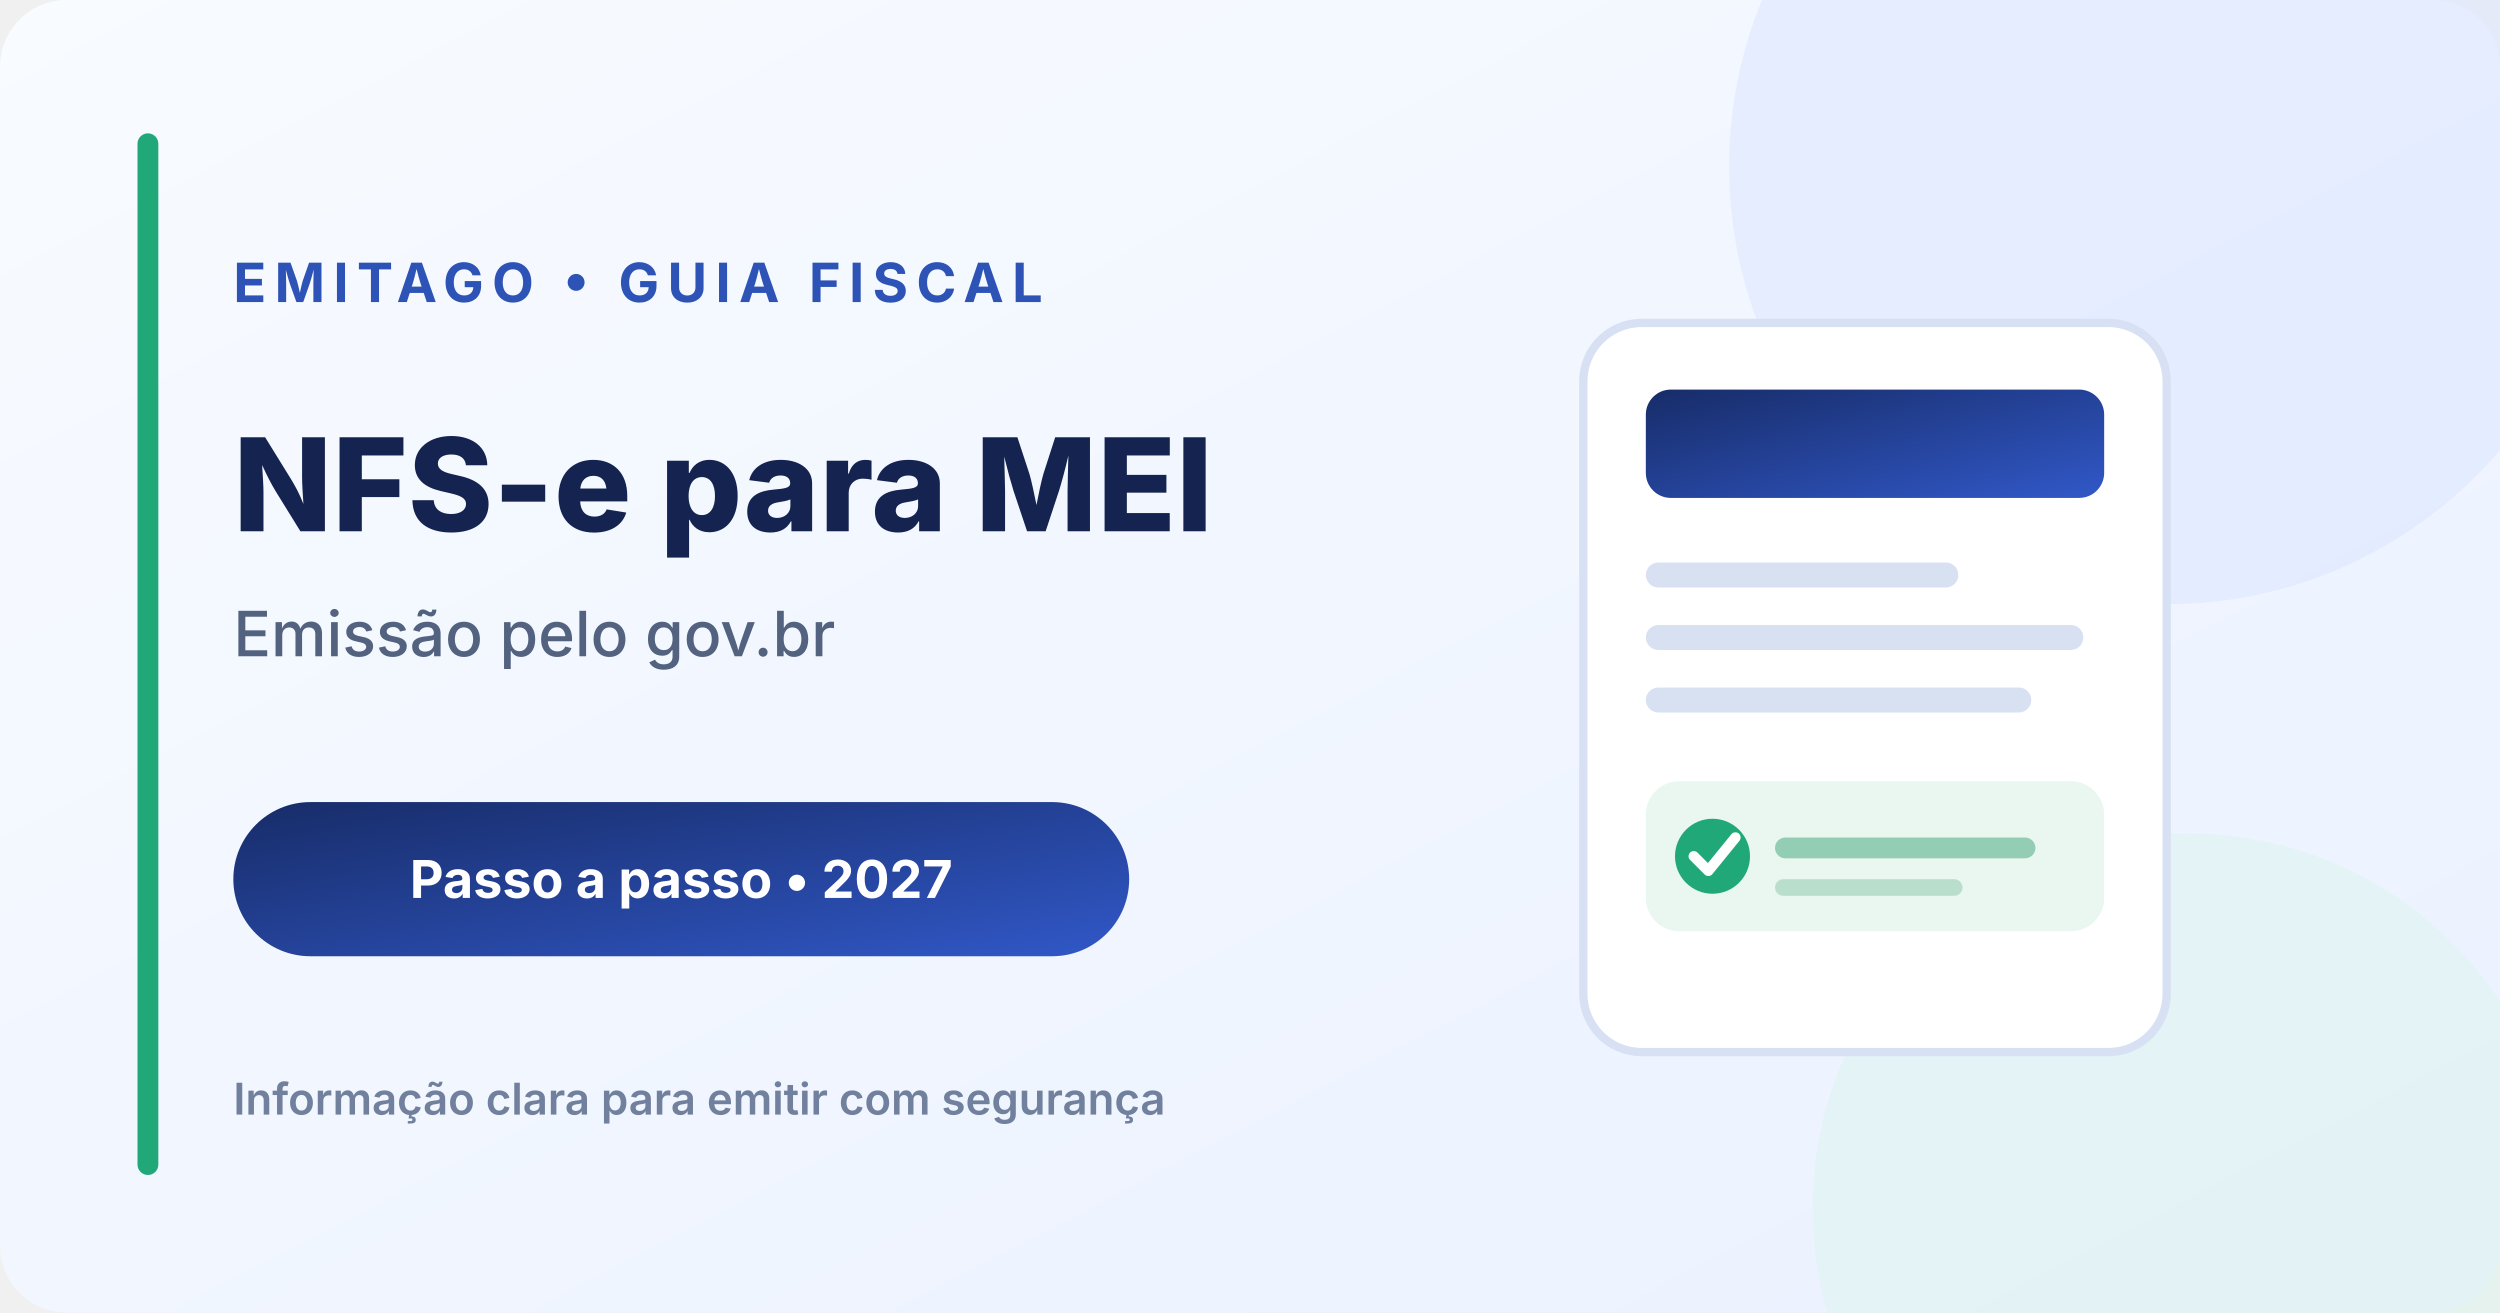
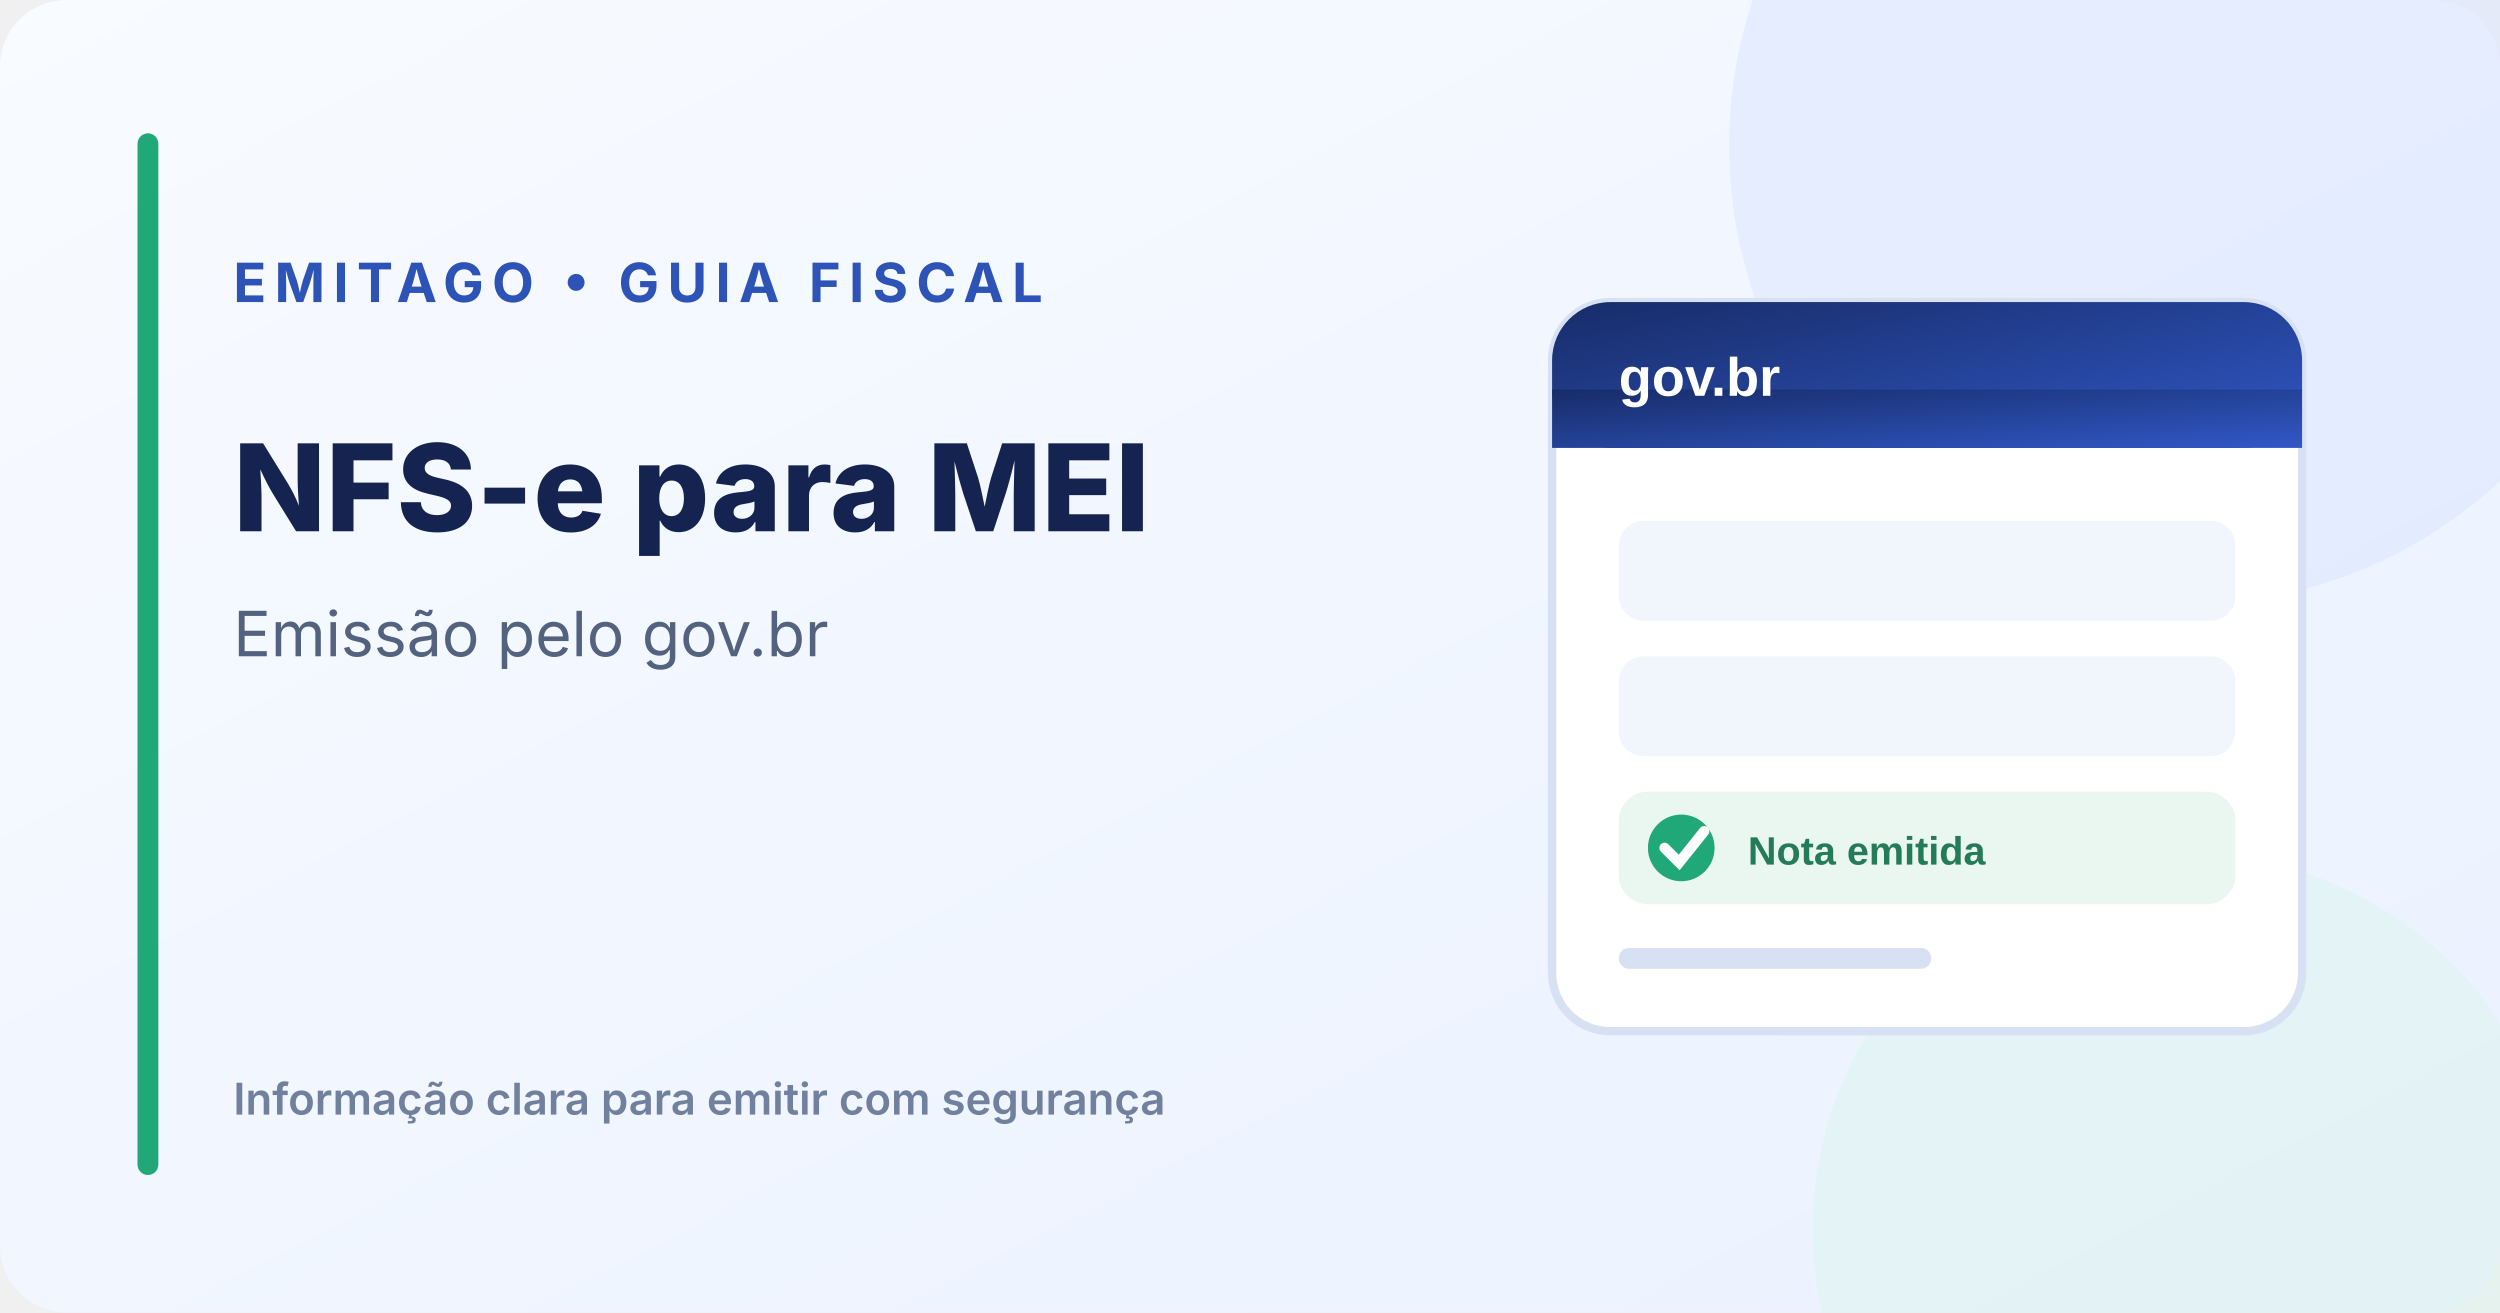
<svg xmlns="http://www.w3.org/2000/svg" width="1200" height="630" viewBox="0 0 1200 630">
  <defs>
    <linearGradient id="bg" x1="0" y1="0" x2="1" y2="1">
      <stop offset="0" stop-color="#f8fbff" />
      <stop offset="1" stop-color="#eaf1ff" />
    </linearGradient>
    <linearGradient id="blue" x1="0" y1="0" x2="1" y2="1">
      <stop offset="0" stop-color="#172c68" />
      <stop offset="1" stop-color="#3158c8" />
    </linearGradient>
  </defs>
  <rect width="1200" height="630" rx="32" fill="url(#bg)" />
-   <circle cx="1040" cy="80" r="210" fill="#dbe5ff" opacity=".55" />
-   <circle cx="1050" cy="580" r="180" fill="#d9f5e9" opacity=".45" />
+   <circle cx="1050" cy="70" r="220" fill="#dbe5ff" opacity=".55" />
+   <circle cx="1050" cy="590" r="180" fill="#d9f5e9" opacity=".45" />
  <rect x="66" y="64" width="10" height="500" rx="5" fill="#20a879" />
  <text x="112" y="145" font-family="Inter,Arial,sans-serif" font-size="26" font-weight="700" letter-spacing="4" fill="#2d53b7">EMITAGO • GUIA FISCAL</text>
-   <text x="112" y="255" font-family="Inter,Arial,sans-serif" font-size="62" font-weight="800" fill="#14234f">NFS-e para MEI</text>
-   <text x="112" y="315" font-family="Inter,Arial,sans-serif" font-size="30" font-weight="500" fill="#53627f">Emissão pelo gov.br</text>
-   <rect x="112" y="385" width="430" height="74" rx="37" fill="url(#blue)" />
-   <text x="327" y="431" text-anchor="middle" font-family="Inter,Arial,sans-serif" font-size="25" font-weight="700" fill="#fff">Passo a passo • 2027</text>
-   <g transform="translate(760 155)">
-     <rect x="0" y="0" width="280" height="350" rx="28" fill="#fff" stroke="#d7e1f3" stroke-width="4" />
-     <rect x="30" y="32" width="220" height="52" rx="12" fill="url(#blue)" />
-     <rect x="30" y="115" width="150" height="12" rx="6" fill="#d8e1f2" />
-     <rect x="30" y="145" width="210" height="12" rx="6" fill="#d8e1f2" />
-     <rect x="30" y="175" width="185" height="12" rx="6" fill="#d8e1f2" />
-     <rect x="30" y="220" width="220" height="72" rx="16" fill="#e9f7f0" />
-     <circle cx="62" cy="256" r="18" fill="#20a879" />
-     <path d="M53 256l7 7 13-16" fill="none" stroke="#fff" stroke-width="5" stroke-linecap="round" stroke-linejoin="round" />
-     <rect x="92" y="247" width="125" height="10" rx="5" fill="#93cdb4" />
-     <rect x="92" y="267" width="90" height="8" rx="4" fill="#b9dfcc" />
+   <text x="112" y="255" font-family="Inter,Arial,sans-serif" font-size="58" font-weight="800" fill="#14234f">NFS-e para MEI</text>
+   <text x="112" y="315" font-family="Inter,Arial,sans-serif" font-size="30" fill="#53627f">Emissão pelo gov.br</text>
+   <g transform="translate(745 145)">
+     <rect width="360" height="350" rx="28" fill="#fff" stroke="#d7e1f3" stroke-width="4" />
+     <rect x="0" y="0" width="360" height="70" rx="28" fill="url(#blue)" />
+     <rect x="0" y="42" width="360" height="28" fill="url(#blue)" />
+     <text x="32" y="45" font-family="Arial,sans-serif" font-size="26" font-weight="700" fill="#fff">gov.br</text>
+     <rect x="32" y="105" width="296" height="48" rx="12" fill="#f1f5fc" />
+     <rect x="32" y="170" width="296" height="48" rx="12" fill="#f1f5fc" />
+     <rect x="32" y="235" width="296" height="54" rx="14" fill="#e9f7f0" />
+     <circle cx="62" cy="262" r="16" fill="#20a879" />
+     <path d="M54 262l7 7 12-15" fill="none" stroke="#fff" stroke-width="5" stroke-linecap="round" />
+     <text x="94" y="270" font-family="Arial,sans-serif" font-size="19" font-weight="700" fill="#247b59">Nota emitida</text>
+     <rect x="32" y="310" width="150" height="10" rx="5" fill="#d7e1f3" />
  </g>
  <text x="112" y="535" font-family="Inter,Arial,sans-serif" font-size="21" font-weight="600" fill="#71809d">Informação clara para emitir com segurança</text>
</svg>
